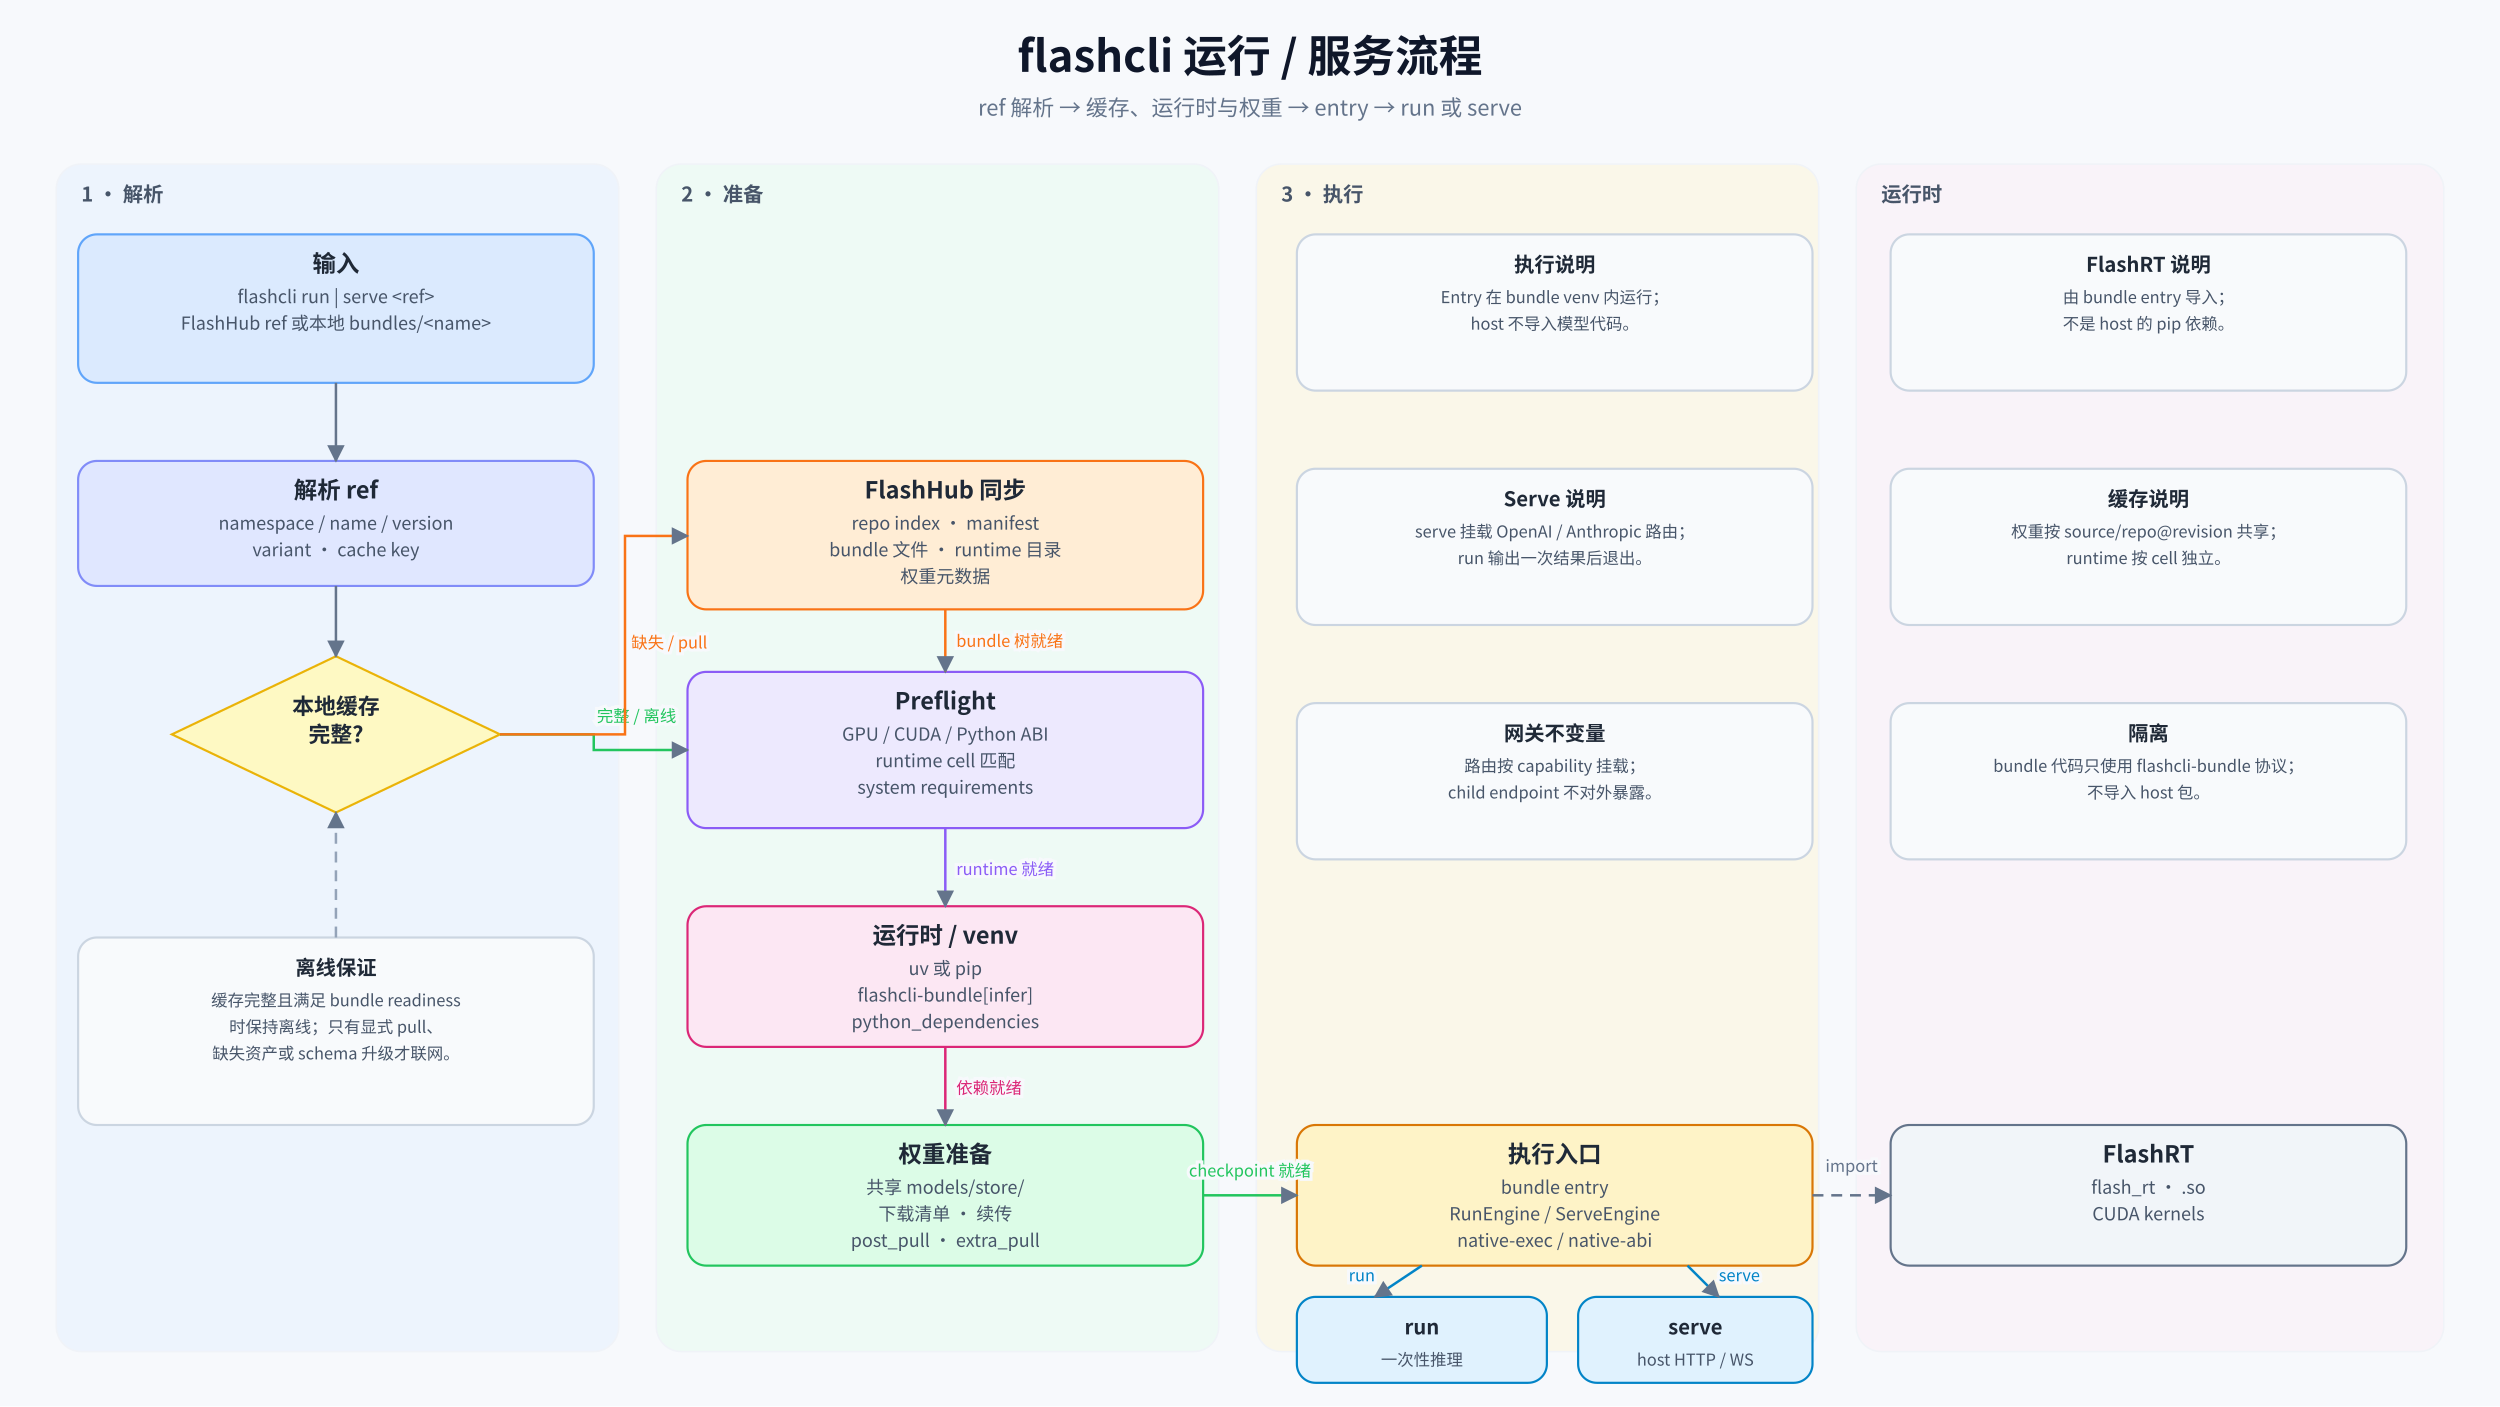
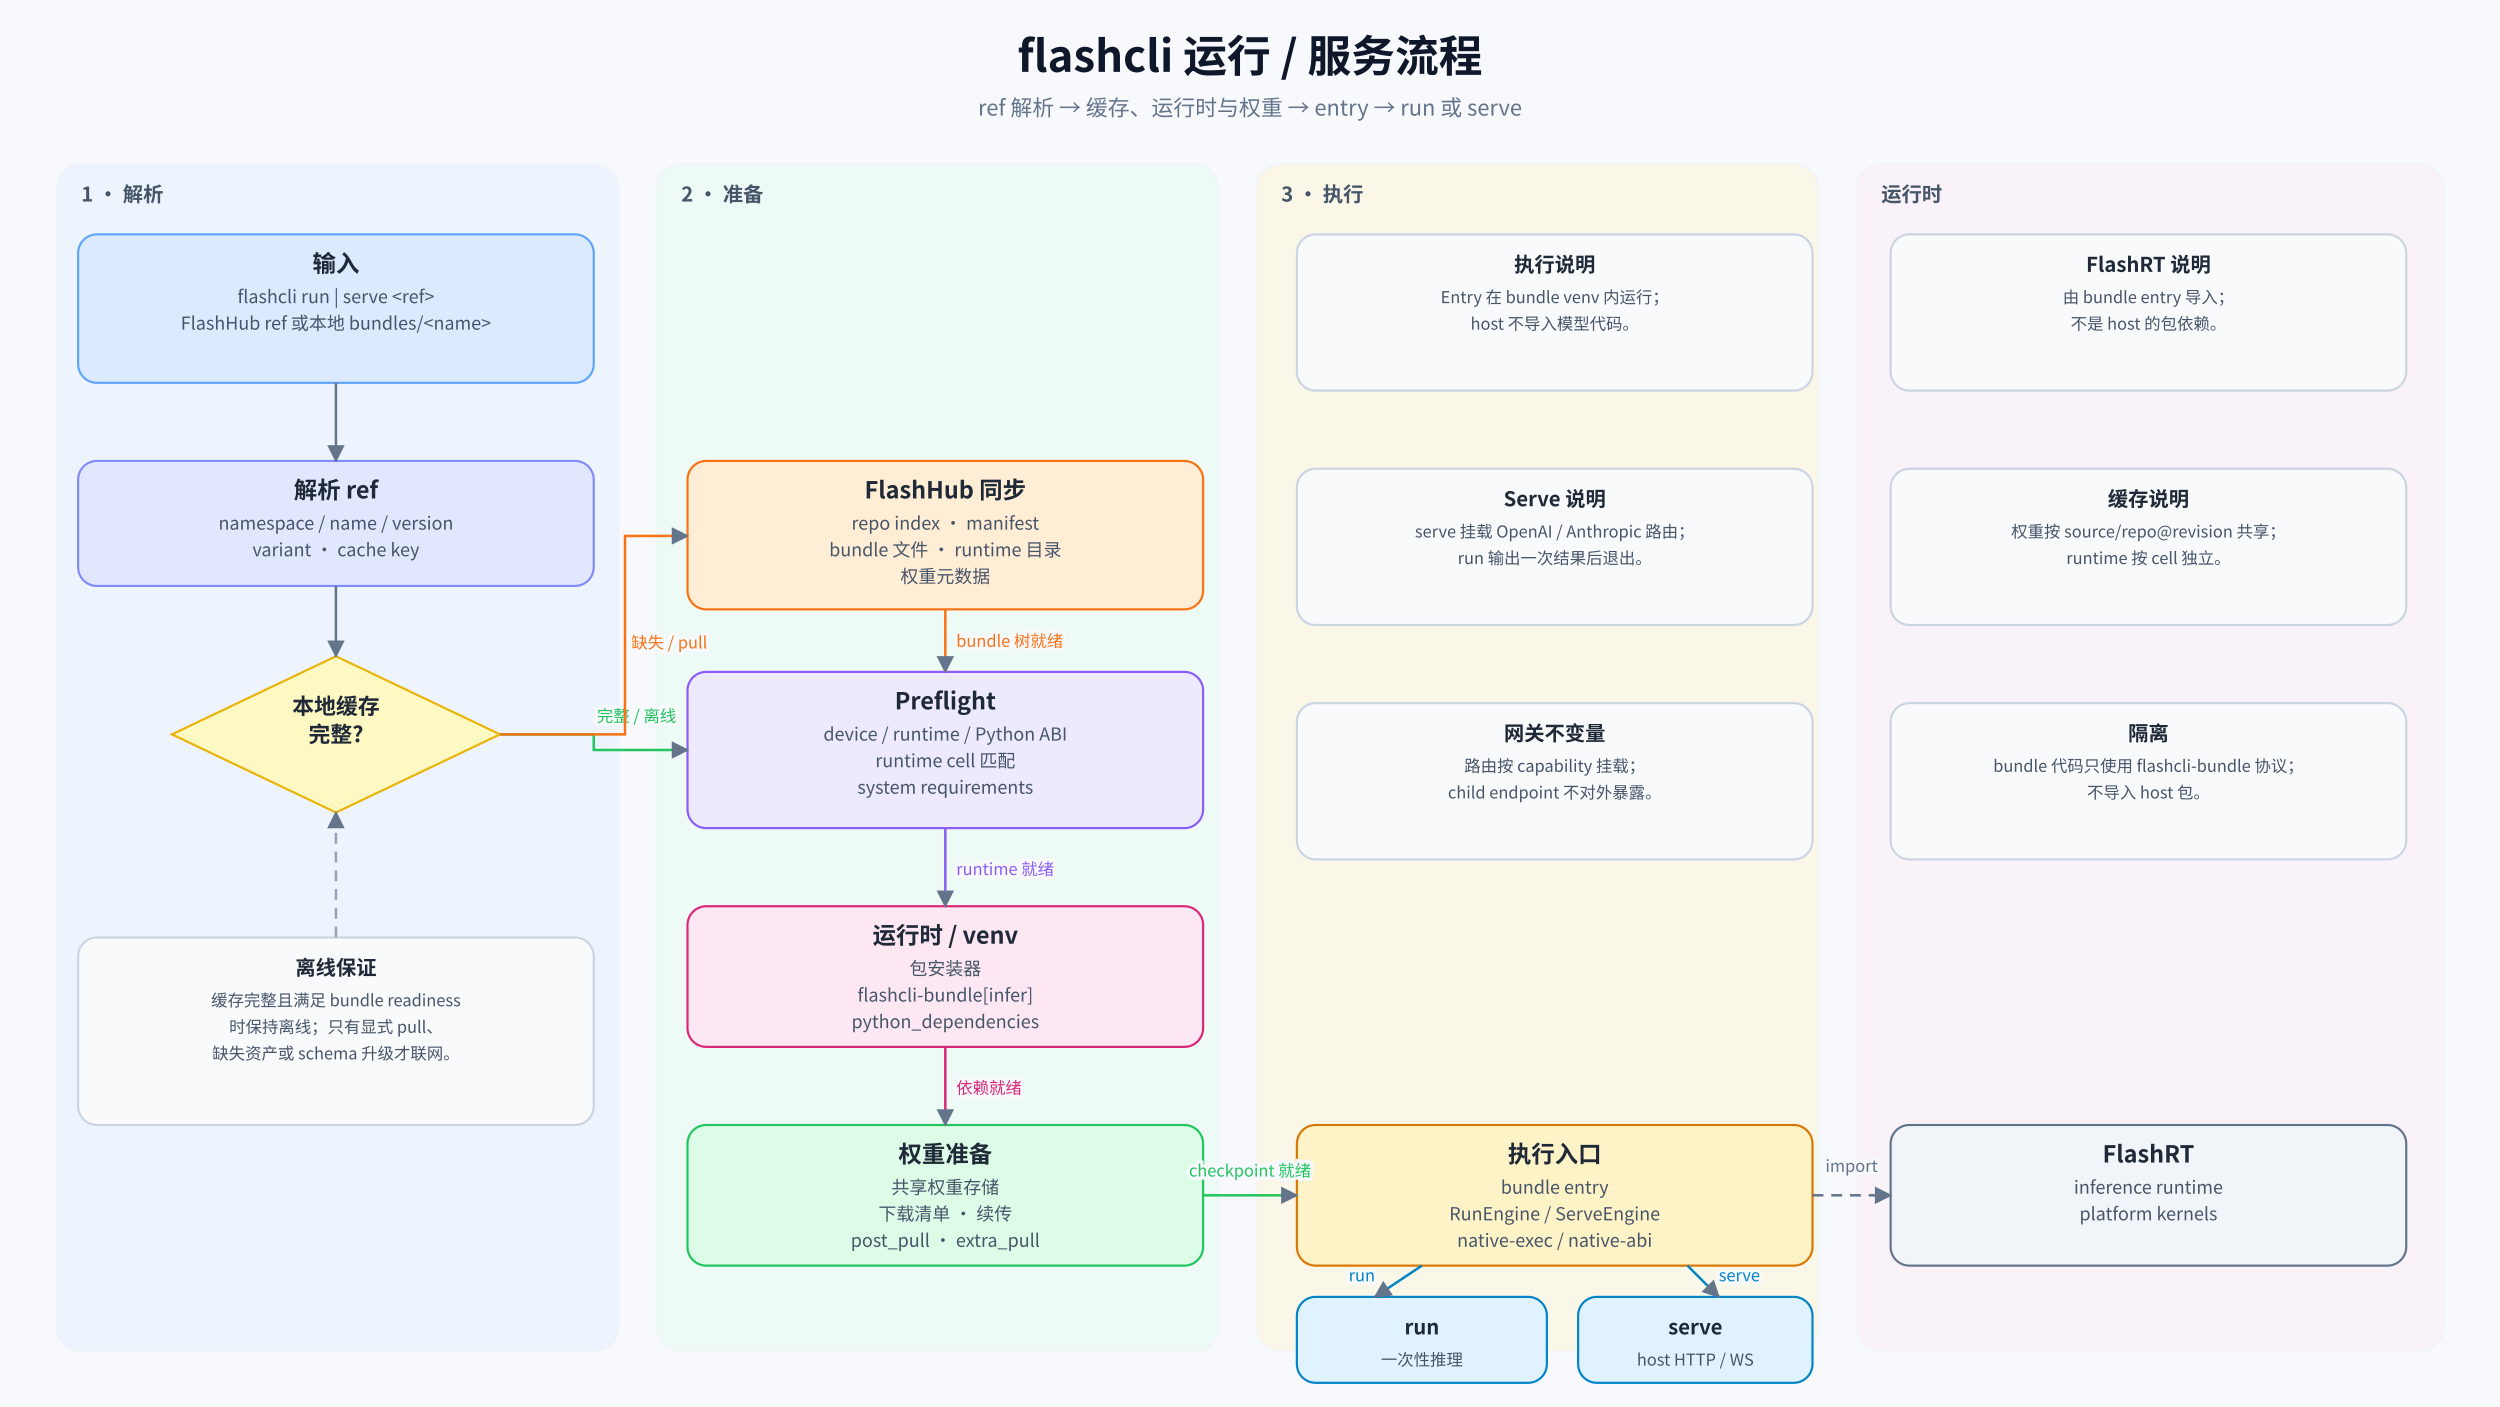
<svg xmlns="http://www.w3.org/2000/svg" width="1600" height="900" viewBox="0 0 1600 900">
  <defs>
    <marker id="arrow" viewBox="0 0 10 10" refX="9" refY="5" markerWidth="7" markerHeight="7" orient="auto-start-reverse">
      <path d="M 0 0 L 10 5 L 0 10 z" fill="#64748b" />
    </marker>
  </defs>
  <rect width="1600" height="900" fill="#f7f9fc" />
  <text x="800.0" y="46" text-anchor="middle" font-family="Noto Sans CJK SC, Microsoft YaHei, sans-serif" font-size="28" font-weight="700" fill="#0f172a">flashcli 运行 / 服务流程</text>
  <text x="800.0" y="74" text-anchor="middle" font-family="Noto Sans CJK SC, Microsoft YaHei, sans-serif" font-size="14" fill="#64748b">ref 解析 → 缓存、运行时与权重 → entry → run 或 serve</text>
  <rect x="36" y="105" width="360" height="760" rx="16" fill="#dbeafe" opacity="0.35" stroke="#e2e8f0" stroke-width="1" />
  <text x="52" y="129" font-family="Noto Sans CJK SC, Microsoft YaHei, sans-serif" font-size="13" font-weight="700" fill="#475569">1 · 解析</text>
  <rect x="420" y="105" width="360" height="760" rx="16" fill="#dcfce7" opacity="0.35" stroke="#e2e8f0" stroke-width="1" />
  <text x="436" y="129" font-family="Noto Sans CJK SC, Microsoft YaHei, sans-serif" font-size="13" font-weight="700" fill="#475569">2 · 准备</text>
  <rect x="804" y="105" width="360" height="760" rx="16" fill="#fef3c7" opacity="0.35" stroke="#e2e8f0" stroke-width="1" />
  <text x="820" y="129" font-family="Noto Sans CJK SC, Microsoft YaHei, sans-serif" font-size="13" font-weight="700" fill="#475569">3 · 执行</text>
  <rect x="1188" y="105" width="376" height="760" rx="16" fill="#fce7f3" opacity="0.35" stroke="#e2e8f0" stroke-width="1" />
  <text x="1204" y="129" font-family="Noto Sans CJK SC, Microsoft YaHei, sans-serif" font-size="13" font-weight="700" fill="#475569">运行时</text>
  <rect x="50" y="150" width="330" height="95" rx="12" fill="#dbeafe" stroke="#60a5fa" stroke-width="1.4" />
  <text x="215.0" y="174" text-anchor="middle" font-family="Noto Sans CJK SC, Microsoft YaHei, sans-serif" font-size="15" font-weight="700" fill="#1f2937">输入</text>
  <text x="215.0" y="194" text-anchor="middle" font-family="Noto Sans CJK SC, Microsoft YaHei, sans-serif" font-size="11.5" fill="#475569">flashcli run | serve &lt;ref&gt;</text>
  <text x="215.0" y="211" text-anchor="middle" font-family="Noto Sans CJK SC, Microsoft YaHei, sans-serif" font-size="11.5" fill="#475569">FlashHub ref 或本地 bundles/&lt;name&gt;</text>
  <rect x="50" y="295" width="330" height="80" rx="12" fill="#e0e7ff" stroke="#818cf8" stroke-width="1.4" />
  <text x="215.0" y="319" text-anchor="middle" font-family="Noto Sans CJK SC, Microsoft YaHei, sans-serif" font-size="15" font-weight="700" fill="#1f2937">解析 ref</text>
  <text x="215.0" y="339" text-anchor="middle" font-family="Noto Sans CJK SC, Microsoft YaHei, sans-serif" font-size="11.5" fill="#475569">namespace / name / version</text>
  <text x="215.0" y="356" text-anchor="middle" font-family="Noto Sans CJK SC, Microsoft YaHei, sans-serif" font-size="11.5" fill="#475569">variant · cache key</text>
  <polygon points="215.0,420 320,470.0 215.0,520 110,470.0" fill="#fef9c3" stroke="#eab308" stroke-width="1.4" />
  <text x="215.0" y="457.0" text-anchor="middle" font-family="Noto Sans CJK SC, Microsoft YaHei, sans-serif" font-size="14" font-weight="700" fill="#1f2937">本地缓存</text>
  <text x="215.0" y="475.0" text-anchor="middle" font-family="Noto Sans CJK SC, Microsoft YaHei, sans-serif" font-size="14" font-weight="700" fill="#1f2937">完整?</text>
  <rect x="50" y="600" width="330" height="120" rx="12" fill="#f8fafc" stroke="#cbd5e1" stroke-width="1.4" />
  <text x="215.0" y="624" text-anchor="middle" font-family="Noto Sans CJK SC, Microsoft YaHei, sans-serif" font-size="13" font-weight="700" fill="#1f2937">离线保证</text>
  <text x="215.0" y="644" text-anchor="middle" font-family="Noto Sans CJK SC, Microsoft YaHei, sans-serif" font-size="10.5" fill="#475569">缓存完整且满足 bundle readiness</text>
  <text x="215.0" y="661" text-anchor="middle" font-family="Noto Sans CJK SC, Microsoft YaHei, sans-serif" font-size="10.5" fill="#475569">时保持离线；只有显式 pull、</text>
  <text x="215.0" y="678" text-anchor="middle" font-family="Noto Sans CJK SC, Microsoft YaHei, sans-serif" font-size="10.5" fill="#475569">缺失资产或 schema 升级才联网。</text>
  <rect x="440" y="295" width="330" height="95" rx="12" fill="#ffedd5" stroke="#f97316" stroke-width="1.4" />
  <text x="605.0" y="319" text-anchor="middle" font-family="Noto Sans CJK SC, Microsoft YaHei, sans-serif" font-size="15" font-weight="700" fill="#1f2937">FlashHub 同步</text>
  <text x="605.0" y="339" text-anchor="middle" font-family="Noto Sans CJK SC, Microsoft YaHei, sans-serif" font-size="11.5" fill="#475569">repo index · manifest</text>
  <text x="605.0" y="356" text-anchor="middle" font-family="Noto Sans CJK SC, Microsoft YaHei, sans-serif" font-size="11.5" fill="#475569">bundle 文件 · runtime 目录</text>
  <text x="605.0" y="373" text-anchor="middle" font-family="Noto Sans CJK SC, Microsoft YaHei, sans-serif" font-size="11.5" fill="#475569">权重元数据</text>
  <rect x="440" y="430" width="330" height="100" rx="12" fill="#ede9fe" stroke="#8b5cf6" stroke-width="1.4" />
  <text x="605.0" y="454" text-anchor="middle" font-family="Noto Sans CJK SC, Microsoft YaHei, sans-serif" font-size="15" font-weight="700" fill="#1f2937">Preflight</text>
-   <text x="605.0" y="474" text-anchor="middle" font-family="Noto Sans CJK SC, Microsoft YaHei, sans-serif" font-size="11.5" fill="#475569">GPU / CUDA / Python ABI</text>
+   <text x="605.0" y="474" text-anchor="middle" font-family="Noto Sans CJK SC, Microsoft YaHei, sans-serif" font-size="11.5" fill="#475569">device / runtime / Python ABI</text>
  <text x="605.0" y="491" text-anchor="middle" font-family="Noto Sans CJK SC, Microsoft YaHei, sans-serif" font-size="11.5" fill="#475569">runtime cell 匹配</text>
  <text x="605.0" y="508" text-anchor="middle" font-family="Noto Sans CJK SC, Microsoft YaHei, sans-serif" font-size="11.5" fill="#475569">system requirements</text>
  <rect x="440" y="580" width="330" height="90" rx="12" fill="#fce7f3" stroke="#db2777" stroke-width="1.4" />
  <text x="605.0" y="604" text-anchor="middle" font-family="Noto Sans CJK SC, Microsoft YaHei, sans-serif" font-size="15" font-weight="700" fill="#1f2937">运行时 / venv</text>
-   <text x="605.0" y="624" text-anchor="middle" font-family="Noto Sans CJK SC, Microsoft YaHei, sans-serif" font-size="11.5" fill="#475569">uv 或 pip</text>
+   <text x="605.0" y="624" text-anchor="middle" font-family="Noto Sans CJK SC, Microsoft YaHei, sans-serif" font-size="11.5" fill="#475569">包安装器</text>
  <text x="605.0" y="641" text-anchor="middle" font-family="Noto Sans CJK SC, Microsoft YaHei, sans-serif" font-size="11.5" fill="#475569">flashcli-bundle[infer]</text>
  <text x="605.0" y="658" text-anchor="middle" font-family="Noto Sans CJK SC, Microsoft YaHei, sans-serif" font-size="11.5" fill="#475569">python_dependencies</text>
  <rect x="440" y="720" width="330" height="90" rx="12" fill="#dcfce7" stroke="#22c55e" stroke-width="1.4" />
  <text x="605.0" y="744" text-anchor="middle" font-family="Noto Sans CJK SC, Microsoft YaHei, sans-serif" font-size="15" font-weight="700" fill="#1f2937">权重准备</text>
-   <text x="605.0" y="764" text-anchor="middle" font-family="Noto Sans CJK SC, Microsoft YaHei, sans-serif" font-size="11.5" fill="#475569">共享 models/store/</text>
+   <text x="605.0" y="764" text-anchor="middle" font-family="Noto Sans CJK SC, Microsoft YaHei, sans-serif" font-size="11.5" fill="#475569">共享权重存储</text>
  <text x="605.0" y="781" text-anchor="middle" font-family="Noto Sans CJK SC, Microsoft YaHei, sans-serif" font-size="11.5" fill="#475569">下载清单 · 续传</text>
  <text x="605.0" y="798" text-anchor="middle" font-family="Noto Sans CJK SC, Microsoft YaHei, sans-serif" font-size="11.5" fill="#475569">post_pull · extra_pull</text>
  <rect x="830" y="150" width="330" height="100" rx="12" fill="#f8fafc" stroke="#cbd5e1" stroke-width="1.4" />
  <text x="995.0" y="174" text-anchor="middle" font-family="Noto Sans CJK SC, Microsoft YaHei, sans-serif" font-size="13" font-weight="700" fill="#1f2937">执行说明</text>
  <text x="995.0" y="194" text-anchor="middle" font-family="Noto Sans CJK SC, Microsoft YaHei, sans-serif" font-size="10.5" fill="#475569">Entry 在 bundle venv 内运行；</text>
  <text x="995.0" y="211" text-anchor="middle" font-family="Noto Sans CJK SC, Microsoft YaHei, sans-serif" font-size="10.5" fill="#475569">host 不导入模型代码。</text>
  <rect x="1210" y="150" width="330" height="100" rx="12" fill="#f8fafc" stroke="#cbd5e1" stroke-width="1.4" />
  <text x="1375.0" y="174" text-anchor="middle" font-family="Noto Sans CJK SC, Microsoft YaHei, sans-serif" font-size="13" font-weight="700" fill="#1f2937">FlashRT 说明</text>
  <text x="1375.0" y="194" text-anchor="middle" font-family="Noto Sans CJK SC, Microsoft YaHei, sans-serif" font-size="10.5" fill="#475569">由 bundle entry 导入；</text>
-   <text x="1375.0" y="211" text-anchor="middle" font-family="Noto Sans CJK SC, Microsoft YaHei, sans-serif" font-size="10.5" fill="#475569">不是 host 的 pip 依赖。</text>
+   <text x="1375.0" y="211" text-anchor="middle" font-family="Noto Sans CJK SC, Microsoft YaHei, sans-serif" font-size="10.5" fill="#475569">不是 host 的包依赖。</text>
  <rect x="830" y="300" width="330" height="100" rx="12" fill="#f8fafc" stroke="#cbd5e1" stroke-width="1.4" />
  <text x="995.0" y="324" text-anchor="middle" font-family="Noto Sans CJK SC, Microsoft YaHei, sans-serif" font-size="13" font-weight="700" fill="#1f2937">Serve 说明</text>
  <text x="995.0" y="344" text-anchor="middle" font-family="Noto Sans CJK SC, Microsoft YaHei, sans-serif" font-size="10.5" fill="#475569">serve 挂载 OpenAI / Anthropic 路由；</text>
  <text x="995.0" y="361" text-anchor="middle" font-family="Noto Sans CJK SC, Microsoft YaHei, sans-serif" font-size="10.5" fill="#475569">run 输出一次结果后退出。</text>
  <rect x="1210" y="300" width="330" height="100" rx="12" fill="#f8fafc" stroke="#cbd5e1" stroke-width="1.4" />
  <text x="1375.0" y="324" text-anchor="middle" font-family="Noto Sans CJK SC, Microsoft YaHei, sans-serif" font-size="13" font-weight="700" fill="#1f2937">缓存说明</text>
  <text x="1375.0" y="344" text-anchor="middle" font-family="Noto Sans CJK SC, Microsoft YaHei, sans-serif" font-size="10.5" fill="#475569">权重按 source/repo@revision 共享；</text>
  <text x="1375.0" y="361" text-anchor="middle" font-family="Noto Sans CJK SC, Microsoft YaHei, sans-serif" font-size="10.5" fill="#475569">runtime 按 cell 独立。</text>
  <rect x="830" y="450" width="330" height="100" rx="12" fill="#f8fafc" stroke="#cbd5e1" stroke-width="1.4" />
  <text x="995.0" y="474" text-anchor="middle" font-family="Noto Sans CJK SC, Microsoft YaHei, sans-serif" font-size="13" font-weight="700" fill="#1f2937">网关不变量</text>
  <text x="995.0" y="494" text-anchor="middle" font-family="Noto Sans CJK SC, Microsoft YaHei, sans-serif" font-size="10.5" fill="#475569">路由按 capability 挂载；</text>
  <text x="995.0" y="511" text-anchor="middle" font-family="Noto Sans CJK SC, Microsoft YaHei, sans-serif" font-size="10.5" fill="#475569">child endpoint 不对外暴露。</text>
  <rect x="1210" y="450" width="330" height="100" rx="12" fill="#f8fafc" stroke="#cbd5e1" stroke-width="1.4" />
  <text x="1375.0" y="474" text-anchor="middle" font-family="Noto Sans CJK SC, Microsoft YaHei, sans-serif" font-size="13" font-weight="700" fill="#1f2937">隔离</text>
  <text x="1375.0" y="494" text-anchor="middle" font-family="Noto Sans CJK SC, Microsoft YaHei, sans-serif" font-size="10.5" fill="#475569">bundle 代码只使用 flashcli-bundle 协议；</text>
  <text x="1375.0" y="511" text-anchor="middle" font-family="Noto Sans CJK SC, Microsoft YaHei, sans-serif" font-size="10.5" fill="#475569">不导入 host 包。</text>
  <rect x="830" y="720" width="330" height="90" rx="12" fill="#fef3c7" stroke="#d97706" stroke-width="1.4" />
  <text x="995.0" y="744" text-anchor="middle" font-family="Noto Sans CJK SC, Microsoft YaHei, sans-serif" font-size="15" font-weight="700" fill="#1f2937">执行入口</text>
  <text x="995.0" y="764" text-anchor="middle" font-family="Noto Sans CJK SC, Microsoft YaHei, sans-serif" font-size="11.5" fill="#475569">bundle entry</text>
  <text x="995.0" y="781" text-anchor="middle" font-family="Noto Sans CJK SC, Microsoft YaHei, sans-serif" font-size="11.5" fill="#475569">RunEngine / ServeEngine</text>
  <text x="995.0" y="798" text-anchor="middle" font-family="Noto Sans CJK SC, Microsoft YaHei, sans-serif" font-size="11.5" fill="#475569">native-exec / native-abi</text>
  <rect x="830" y="830" width="160" height="55" rx="12" fill="#e0f2fe" stroke="#0284c7" stroke-width="1.4" />
  <text x="910.0" y="854" text-anchor="middle" font-family="Noto Sans CJK SC, Microsoft YaHei, sans-serif" font-size="13" font-weight="700" fill="#1f2937">run</text>
  <text x="910.0" y="874" text-anchor="middle" font-family="Noto Sans CJK SC, Microsoft YaHei, sans-serif" font-size="10.5" fill="#475569">一次性推理</text>
  <rect x="1010" y="830" width="150" height="55" rx="12" fill="#e0f2fe" stroke="#0284c7" stroke-width="1.4" />
  <text x="1085.0" y="854" text-anchor="middle" font-family="Noto Sans CJK SC, Microsoft YaHei, sans-serif" font-size="13" font-weight="700" fill="#1f2937">serve</text>
  <text x="1085.0" y="874" text-anchor="middle" font-family="Noto Sans CJK SC, Microsoft YaHei, sans-serif" font-size="10.5" fill="#475569">host HTTP / WS</text>
  <rect x="1210" y="720" width="330" height="90" rx="12" fill="#f1f5f9" stroke="#64748b" stroke-width="1.4" />
  <text x="1375.0" y="744" text-anchor="middle" font-family="Noto Sans CJK SC, Microsoft YaHei, sans-serif" font-size="15" font-weight="700" fill="#1f2937">FlashRT</text>
-   <text x="1375.0" y="764" text-anchor="middle" font-family="Noto Sans CJK SC, Microsoft YaHei, sans-serif" font-size="11.5" fill="#475569">flash_rt · .so</text>
-   <text x="1375.0" y="781" text-anchor="middle" font-family="Noto Sans CJK SC, Microsoft YaHei, sans-serif" font-size="11.5" fill="#475569">CUDA kernels</text>
+   <text x="1375.0" y="764" text-anchor="middle" font-family="Noto Sans CJK SC, Microsoft YaHei, sans-serif" font-size="11.5" fill="#475569">inference runtime</text>
+   <text x="1375.0" y="781" text-anchor="middle" font-family="Noto Sans CJK SC, Microsoft YaHei, sans-serif" font-size="11.5" fill="#475569">platform kernels</text>
  <path d="M 215,245 L 215,295" fill="none" stroke="#64748b" stroke-width="1.6" marker-end="url(#arrow)" />
  <path d="M 215,375 L 215,420" fill="none" stroke="#64748b" stroke-width="1.6" marker-end="url(#arrow)" />
  <path d="M 320,470 L 380,470 L 380,480 L 440,480" fill="none" stroke="#22c55e" stroke-width="1.6" marker-end="url(#arrow)" />
  <text x="382" y="462" text-anchor="start" font-family="Noto Sans CJK SC, Microsoft YaHei, sans-serif" font-size="10.5" fill="#22c55e" stroke="#f7f9fc" stroke-width="4" paint-order="stroke">完整 / 离线</text>
  <path d="M 320,470 L 400,470 L 400,343 L 440,343" fill="none" stroke="#f97316" stroke-width="1.6" marker-end="url(#arrow)" />
  <text x="404" y="415" text-anchor="start" font-family="Noto Sans CJK SC, Microsoft YaHei, sans-serif" font-size="10.5" fill="#f97316" stroke="#f7f9fc" stroke-width="4" paint-order="stroke">缺失 / pull</text>
  <path d="M 605,390 L 605,430" fill="none" stroke="#f97316" stroke-width="1.6" marker-end="url(#arrow)" />
  <text x="612" y="414" text-anchor="start" font-family="Noto Sans CJK SC, Microsoft YaHei, sans-serif" font-size="10.5" fill="#f97316" stroke="#f7f9fc" stroke-width="4" paint-order="stroke">bundle 树就绪</text>
  <path d="M 605,530 L 605,580" fill="none" stroke="#8b5cf6" stroke-width="1.6" marker-end="url(#arrow)" />
  <text x="612" y="560" text-anchor="start" font-family="Noto Sans CJK SC, Microsoft YaHei, sans-serif" font-size="10.5" fill="#8b5cf6" stroke="#f7f9fc" stroke-width="4" paint-order="stroke">runtime 就绪</text>
  <path d="M 605,670 L 605,720" fill="none" stroke="#db2777" stroke-width="1.6" marker-end="url(#arrow)" />
  <text x="612" y="700" text-anchor="start" font-family="Noto Sans CJK SC, Microsoft YaHei, sans-serif" font-size="10.5" fill="#db2777" stroke="#f7f9fc" stroke-width="4" paint-order="stroke">依赖就绪</text>
  <path d="M 770,765 L 830,765" fill="none" stroke="#22c55e" stroke-width="1.6" marker-end="url(#arrow)" />
  <text x="800" y="753" text-anchor="middle" font-family="Noto Sans CJK SC, Microsoft YaHei, sans-serif" font-size="10.5" fill="#22c55e" stroke="#f7f9fc" stroke-width="4" paint-order="stroke">checkpoint 就绪</text>
  <path d="M 1160,765 L 1210,765" fill="none" stroke="#64748b" stroke-width="1.6" stroke-dasharray="7 5" marker-end="url(#arrow)" />
  <text x="1185" y="750" text-anchor="middle" font-family="Noto Sans CJK SC, Microsoft YaHei, sans-serif" font-size="10.5" fill="#64748b" stroke="#f7f9fc" stroke-width="4" paint-order="stroke">import</text>
  <path d="M 910,810 L 880,830" fill="none" stroke="#0284c7" stroke-width="1.6" marker-end="url(#arrow)" />
  <text x="880" y="820" text-anchor="end" font-family="Noto Sans CJK SC, Microsoft YaHei, sans-serif" font-size="10.5" fill="#0284c7" stroke="#f7f9fc" stroke-width="4" paint-order="stroke">run</text>
  <path d="M 1080,810 L 1100,830" fill="none" stroke="#0284c7" stroke-width="1.6" marker-end="url(#arrow)" />
  <text x="1100" y="820" text-anchor="start" font-family="Noto Sans CJK SC, Microsoft YaHei, sans-serif" font-size="10.5" fill="#0284c7" stroke="#f7f9fc" stroke-width="4" paint-order="stroke">serve</text>
  <path d="M 215,600 L 215,520" fill="none" stroke="#94a3b8" stroke-width="1.6" stroke-dasharray="7 5" marker-end="url(#arrow)" />
</svg>
